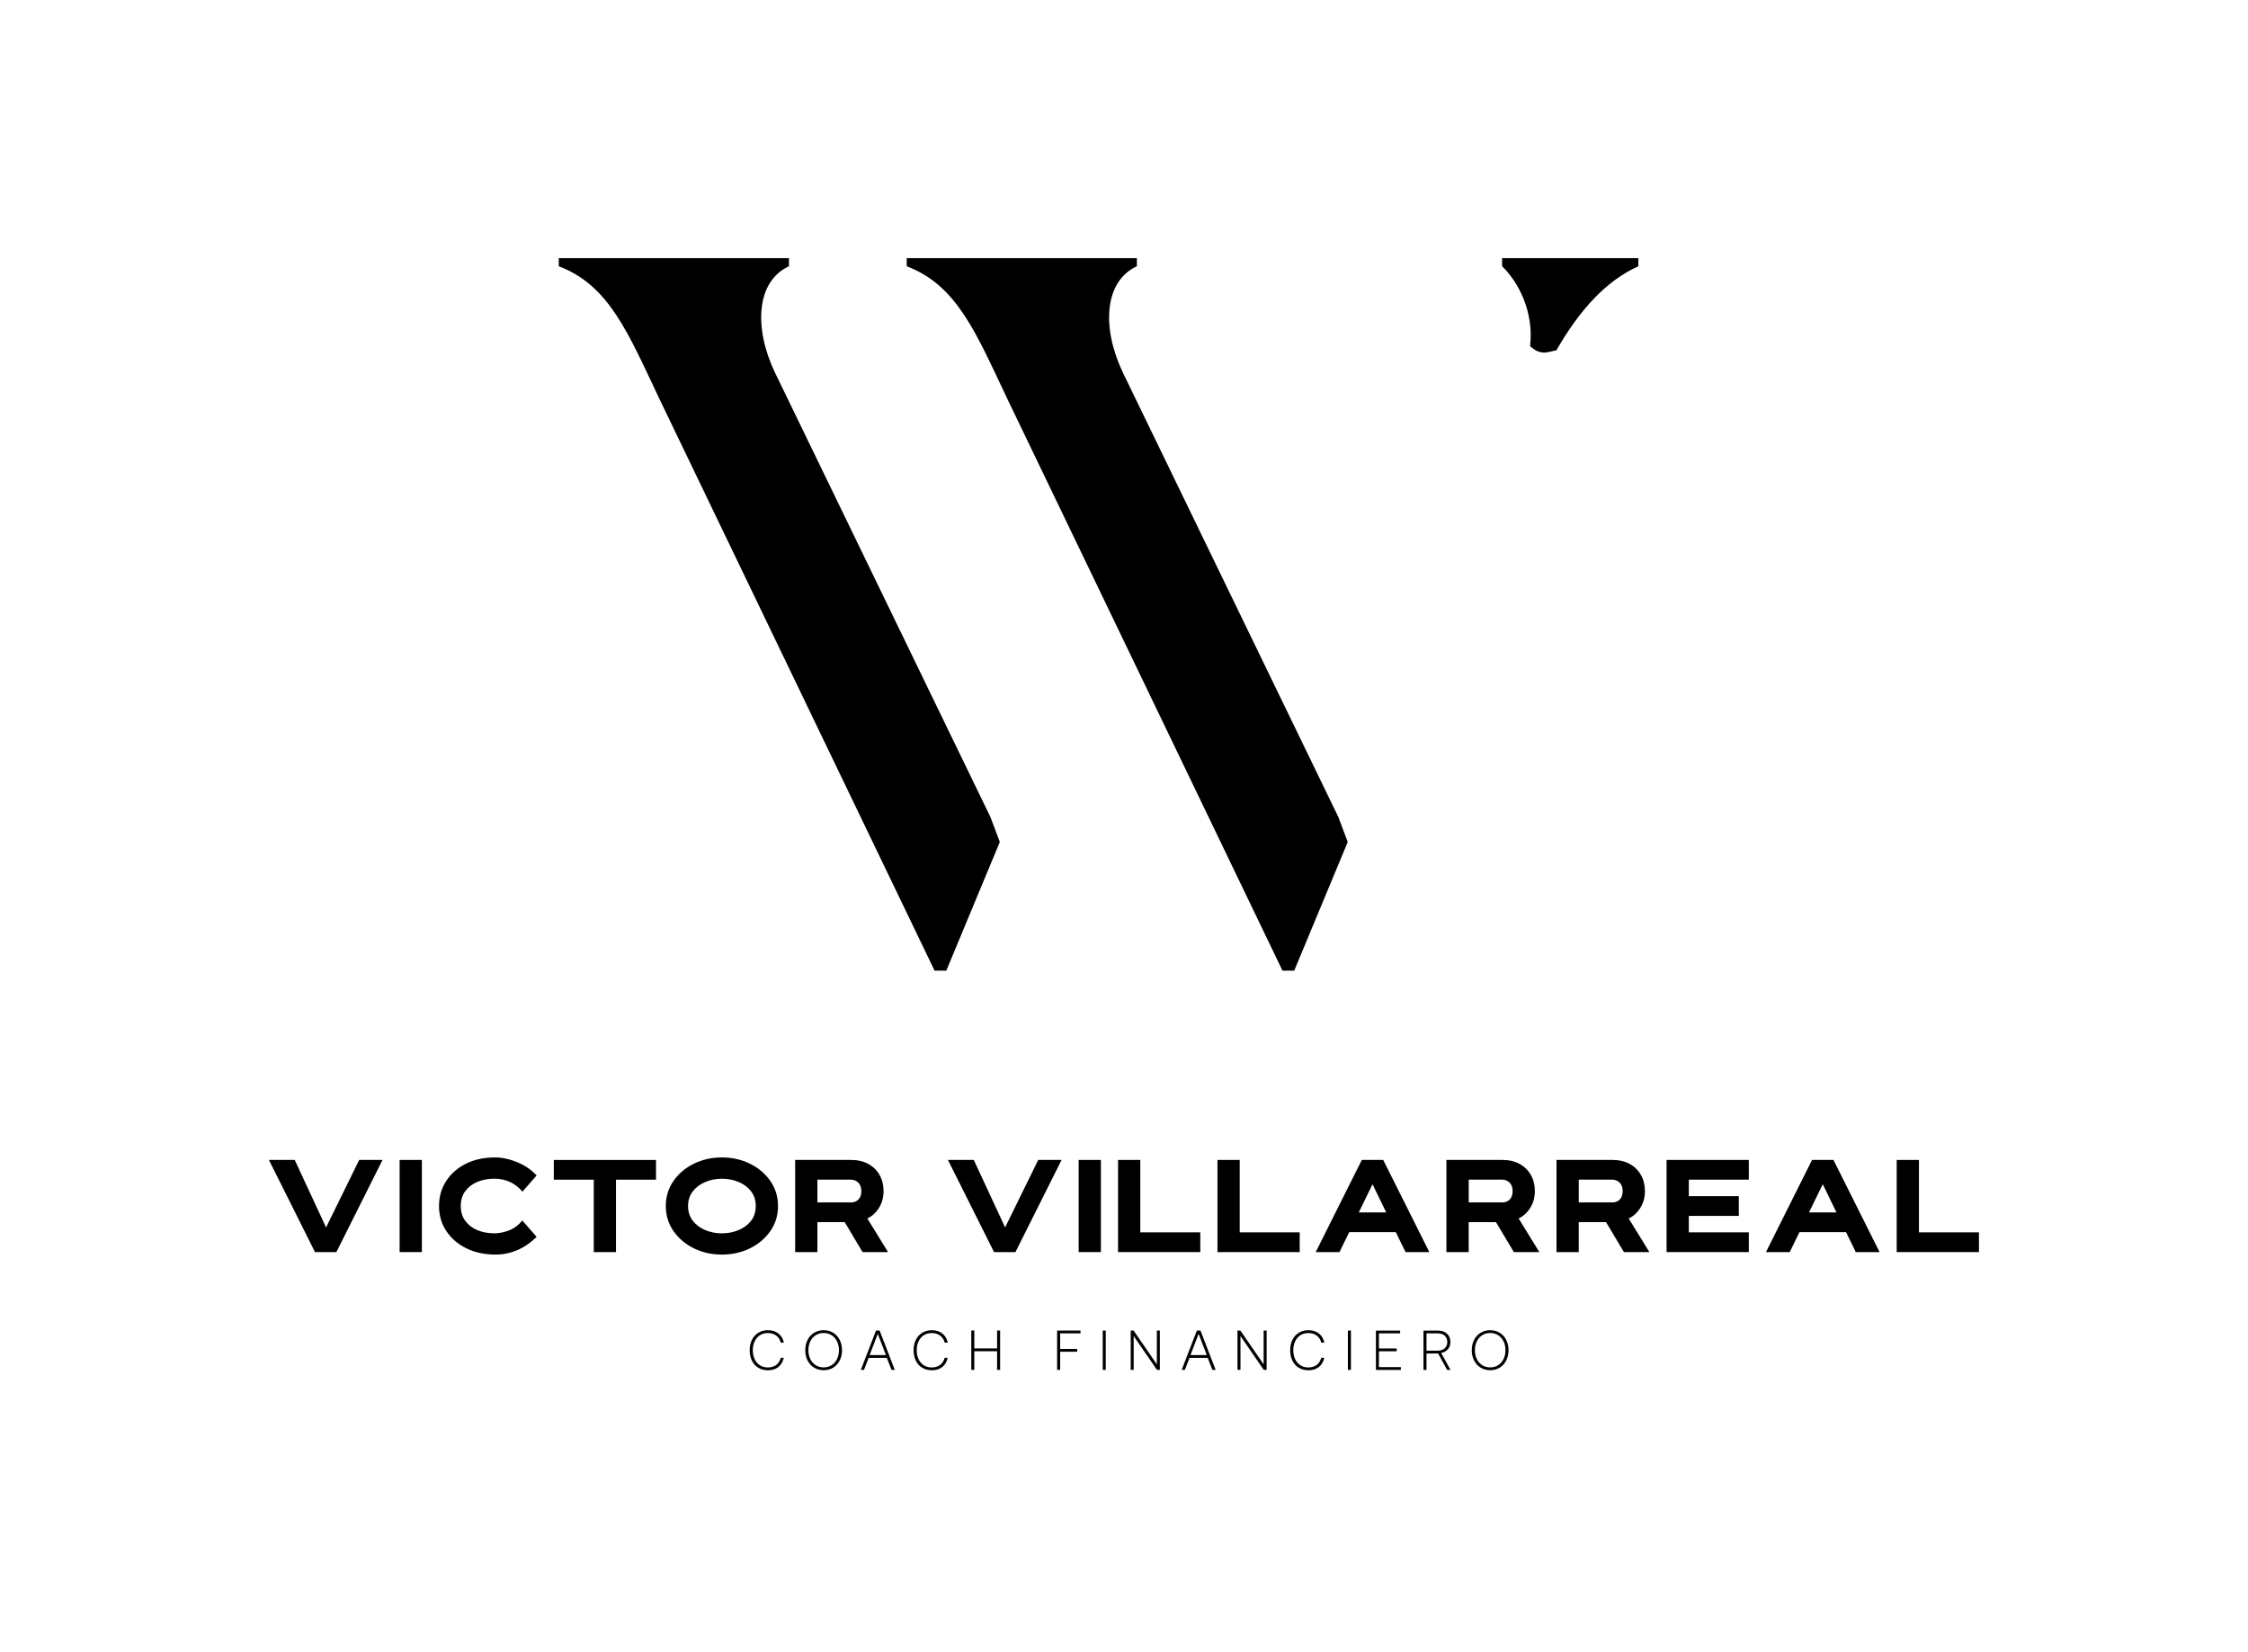
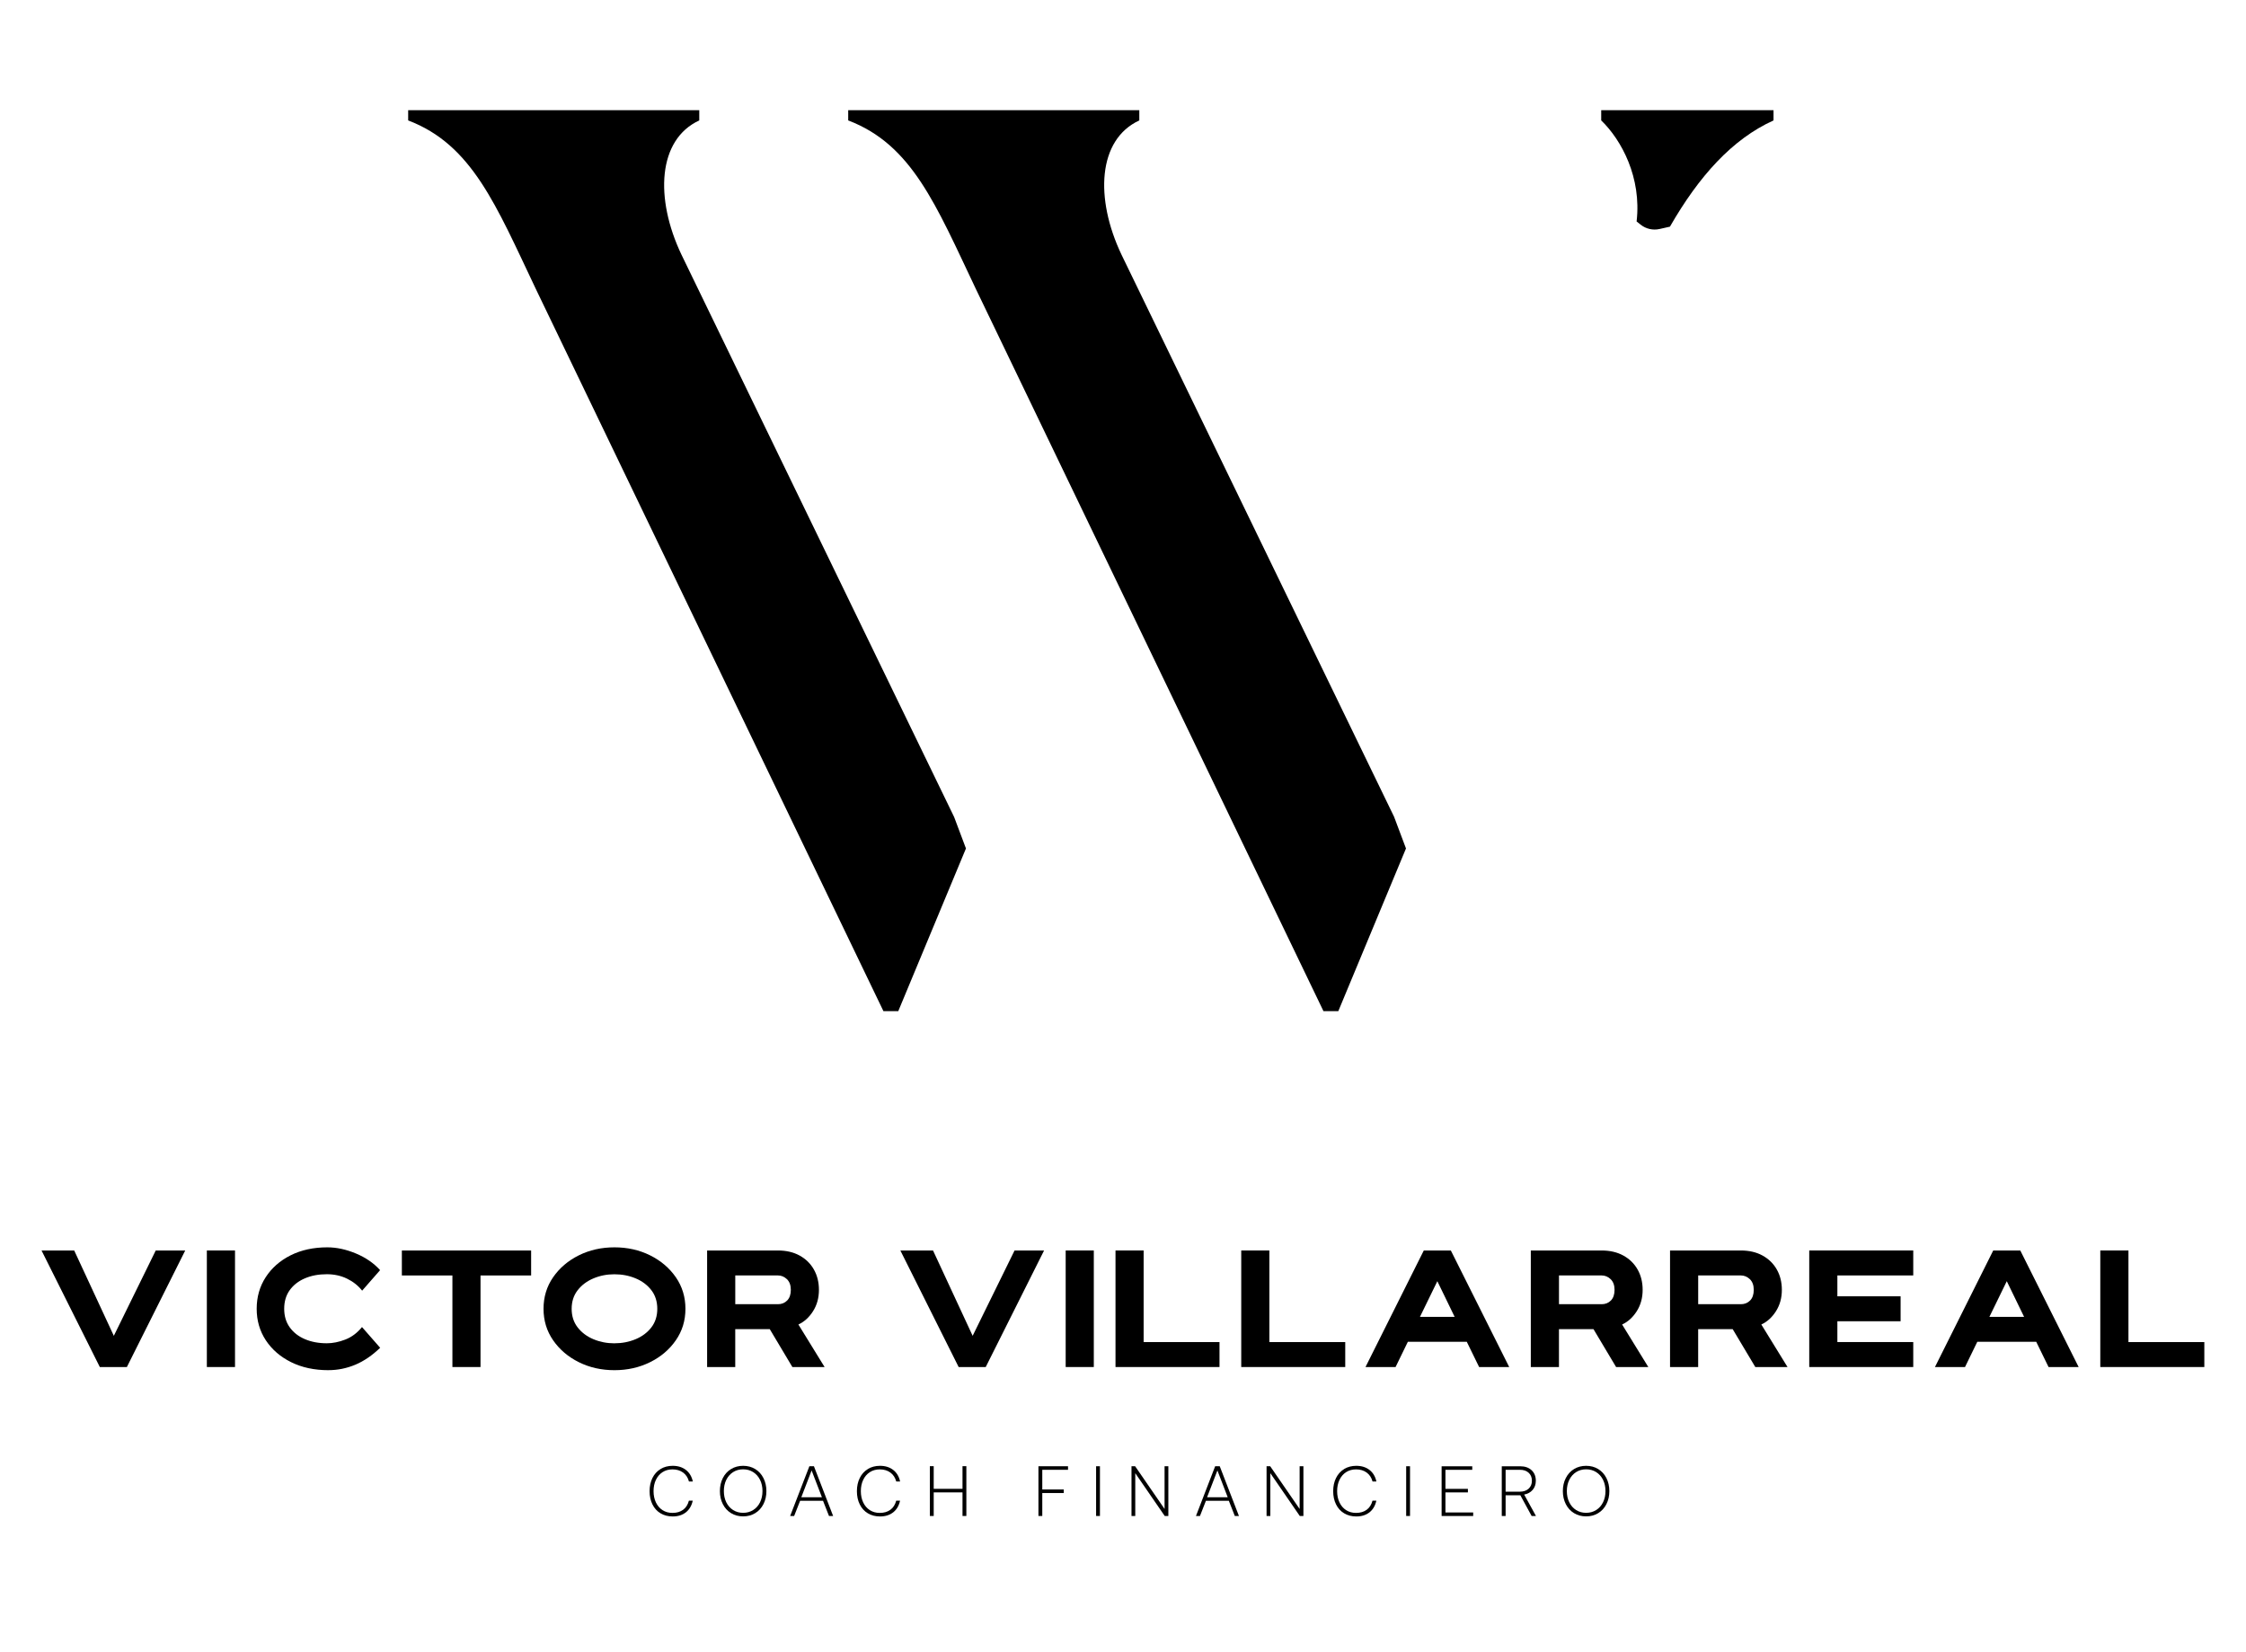
- <svg xmlns="http://www.w3.org/2000/svg" width="0.836em" height="0.614em" viewBox="0 0 836 614" fill="none">
-   <path d="M497.732 303.836L417.547 138.466C409.684 121.93 410.563 104.643 422.79 99.005V96H337.194V99.005C355.97 106.146 362.962 123.805 374.753 148.612L476.939 360.934H481.303L501.203 313.097L497.725 303.836H497.732Z" fill="currentColor" />
-   <path d="M558.607 96V99.005C564.573 104.742 570.518 115.815 569.014 128.713L570.188 129.647C571.755 130.904 573.814 131.374 575.774 130.932L578.817 130.244C587.334 115.407 597.143 104.489 609.272 99.005V96H558.614H558.607Z" fill="currentColor" />
-   <path d="M368.337 303.836L288.16 138.466C280.297 121.93 281.175 104.643 293.402 99.005V96H207.807V99.005C226.583 106.146 233.574 123.805 245.366 148.612L347.552 360.934H351.915L371.816 313.097L368.337 303.836Z" fill="currentColor" />
-   <path d="M125.093 465.589H117.139L100 431.317H109.606L121.257 456.412L133.582 431.317H142.253L125.093 465.589Z" fill="currentColor" />
-   <path d="M156.89 465.589H148.612V431.317H156.89V465.589Z" fill="currentColor" />
-   <path d="M184.373 466.516C180.22 466.516 176.566 465.73 173.397 464.164C170.234 462.598 167.754 460.45 165.955 457.732C164.163 455.015 163.264 451.926 163.264 448.464C163.264 445.002 164.142 441.913 165.906 439.189C167.663 436.464 170.108 434.316 173.228 432.743C176.355 431.177 179.953 430.391 184.035 430.391C186.755 430.391 189.559 430.994 192.447 432.202C195.342 433.41 197.703 435.046 199.551 437.096L194.274 443.128C193.093 441.639 191.603 440.459 189.819 439.596C188.034 438.732 186.052 438.297 183.888 438.297C181.463 438.297 179.313 438.704 177.43 439.512C175.547 440.319 174.064 441.478 172.975 442.987C171.893 444.497 171.352 446.322 171.352 448.457C171.352 450.591 171.893 452.396 172.975 453.906C174.057 455.415 175.54 456.581 177.43 457.388C179.313 458.196 181.47 458.603 183.888 458.603C185.63 458.603 187.436 458.238 189.313 457.515C191.182 456.791 192.826 455.563 194.231 453.835L199.572 459.93C197.225 462.191 194.78 463.855 192.25 464.915C189.713 465.975 187.092 466.509 184.38 466.509L184.373 466.516Z" fill="currentColor" />
-   <path d="M229.085 465.59H220.814V438.662H205.952V431.325H243.961V438.662H229.078V465.59H229.085Z" fill="currentColor" />
-   <path d="M268.457 466.516C264.628 466.516 261.142 465.73 257.987 464.164C254.839 462.598 252.316 460.45 250.433 457.732C248.55 455.015 247.608 451.926 247.608 448.464C247.608 445.002 248.55 441.892 250.433 439.175C252.316 436.457 254.839 434.309 257.987 432.743C261.142 431.177 264.628 430.391 268.457 430.391C272.287 430.391 275.779 431.177 278.935 432.743C282.09 434.309 284.612 436.457 286.503 439.175C288.386 441.899 289.334 444.995 289.334 448.464C289.334 451.933 288.393 455.015 286.503 457.732C284.619 460.457 282.097 462.598 278.935 464.164C275.772 465.73 272.28 466.516 268.457 466.516ZM268.457 458.61C270.678 458.61 272.751 458.21 274.676 457.409C276.595 456.609 278.14 455.45 279.307 453.941C280.473 452.431 281.057 450.605 281.057 448.471C281.057 446.336 280.473 444.49 279.307 442.98C278.14 441.471 276.595 440.312 274.676 439.512C272.758 438.711 270.685 438.311 268.457 438.311C266.23 438.311 264.185 438.718 262.26 439.533C260.334 440.347 258.795 441.513 257.629 443.022C256.462 444.532 255.879 446.35 255.879 448.471C255.879 450.591 256.462 452.41 257.629 453.92C258.795 455.429 260.341 456.595 262.26 457.402C264.178 458.21 266.244 458.617 268.457 458.617V458.61Z" fill="currentColor" />
-   <path d="M330.259 465.589H320.779L314.132 454.453H303.978V465.589H295.707V431.317H316.521C318.98 431.317 321.116 431.816 322.922 432.813C324.728 433.81 326.127 435.179 327.11 436.928C328.094 438.669 328.586 440.663 328.586 442.896C328.586 445.255 328.01 447.347 326.865 449.159C325.719 450.971 324.279 452.284 322.55 453.084L330.252 465.589H330.259ZM316.521 447.116C317.631 447.116 318.545 446.751 319.254 446.02C319.964 445.29 320.322 444.251 320.322 442.896C320.322 441.541 319.936 440.487 319.17 439.75C318.404 439.02 317.519 438.655 316.521 438.655H303.985V447.109H316.521V447.116Z" fill="currentColor" />
-   <path d="M377.622 465.589H369.667L352.528 431.317H362.134L373.785 456.412L386.11 431.317H394.788L377.629 465.589H377.622Z" fill="currentColor" />
-   <path d="M409.41 465.589H401.14V431.317H409.41V465.589Z" fill="currentColor" />
-   <path d="M446.371 465.589H415.79V431.317H424.061V458.252H446.371V465.589Z" fill="currentColor" />
-   <path d="M483.341 465.589H452.76V431.317H461.03V458.252H483.341V465.589Z" fill="currentColor" />
-   <path d="M531.553 465.589H522.706L519.08 458.168H501.752L498.14 465.589H489.3L506.439 431.317H514.393L531.553 465.589ZM515.51 450.83L510.423 440.347L505.314 450.83H515.51Z" fill="currentColor" />
-   <path d="M572.464 465.589H562.984L556.337 454.453H546.183V465.589H537.905V431.317H558.719C561.179 431.317 563.315 431.816 565.128 432.813C566.934 433.81 568.332 435.179 569.316 436.928C570.3 438.669 570.791 440.663 570.791 442.896C570.791 445.255 570.215 447.347 569.07 449.159C567.924 450.971 566.484 452.284 564.755 453.084L572.457 465.589H572.464ZM558.726 447.116C559.836 447.116 560.75 446.751 561.46 446.02C562.169 445.29 562.528 444.251 562.528 442.896C562.528 441.541 562.141 440.487 561.375 439.75C560.609 439.02 559.724 438.655 558.726 438.655H546.19V447.109H558.726V447.116Z" fill="currentColor" />
-   <path d="M613.396 465.589H603.917L597.269 454.453H587.115V465.589H578.845V431.317H599.659C602.118 431.317 604.254 431.816 606.06 432.813C607.866 433.81 609.264 435.179 610.248 436.928C611.232 438.669 611.724 440.663 611.724 442.896C611.724 445.255 611.148 447.347 610.002 449.159C608.857 450.971 607.416 452.284 605.688 453.084L613.389 465.589H613.396ZM599.659 447.116C600.769 447.116 601.682 446.751 602.392 446.02C603.102 445.29 603.46 444.251 603.46 442.896C603.46 441.541 603.081 440.487 602.308 439.75C601.542 439.02 600.656 438.655 599.659 438.655H587.122V447.109H599.659V447.116Z" fill="currentColor" />
-   <path d="M650.358 465.589H619.776V431.317H650.358V438.655H628.047V444.792H646.64V452.129H628.047V458.245H650.358V465.582V465.589Z" fill="currentColor" />
-   <path d="M698.991 465.589H690.144L686.518 458.168H669.19L665.578 465.589H656.738L673.877 431.317H681.832L698.991 465.589ZM682.949 450.83L677.861 440.347L672.753 450.83H682.949Z" fill="currentColor" />
-   <path d="M735.939 465.589H705.357V431.317H713.635V458.252H735.946V465.589H735.939Z" fill="currentColor" />
-   <path d="M282.011 495.578C283.044 494.953 284.232 494.637 285.588 494.637C287.134 494.637 288.434 495.044 289.474 495.852C290.514 496.659 291.196 497.797 291.505 499.257H290.373C290.064 498.113 289.488 497.235 288.638 496.617C287.787 495.999 286.747 495.69 285.525 495.69C284.407 495.69 283.431 495.964 282.595 496.505C281.758 497.046 281.112 497.804 280.648 498.773C280.184 499.742 279.959 500.844 279.959 502.087C279.959 503.33 280.191 504.432 280.648 505.401C281.112 506.37 281.758 507.128 282.595 507.669C283.431 508.21 284.407 508.484 285.525 508.484C286.776 508.484 287.823 508.175 288.652 507.564C289.481 506.953 290.05 506.061 290.352 504.889H291.484C291.16 506.363 290.486 507.508 289.467 508.315C288.441 509.123 287.148 509.53 285.588 509.53C284.239 509.53 283.044 509.221 282.011 508.603C280.978 507.985 280.184 507.107 279.629 505.977C279.074 504.846 278.793 503.554 278.793 502.094C278.793 500.634 279.074 499.356 279.629 498.225C280.184 497.095 280.978 496.217 282.011 495.592V495.578Z" fill="currentColor" />
-   <path d="M309.845 508.561C308.805 509.193 307.624 509.509 306.296 509.509C304.968 509.509 303.787 509.193 302.754 508.561C301.721 507.929 300.906 507.044 300.33 505.907C299.754 504.769 299.466 503.491 299.466 502.073C299.466 500.655 299.754 499.37 300.33 498.239C300.906 497.102 301.714 496.217 302.754 495.585C303.794 494.953 304.975 494.637 306.296 494.637C307.617 494.637 308.805 494.953 309.845 495.585C310.885 496.217 311.693 497.102 312.269 498.239C312.845 499.377 313.14 500.655 313.14 502.073C313.14 503.491 312.852 504.769 312.269 505.907C311.693 507.044 310.885 507.929 309.845 508.561ZM303.359 507.648C304.216 508.189 305.193 508.463 306.296 508.463C307.399 508.463 308.383 508.189 309.247 507.648C310.112 507.107 310.786 506.349 311.264 505.38C311.742 504.411 311.988 503.309 311.988 502.066C311.988 500.823 311.749 499.721 311.264 498.752C310.786 497.783 310.112 497.032 309.247 496.484C308.383 495.943 307.399 495.669 306.296 495.669C305.193 495.669 304.216 495.943 303.359 496.484C302.501 497.025 301.834 497.783 301.349 498.752C300.871 499.721 300.632 500.823 300.632 502.066C300.632 503.309 300.871 504.411 301.349 505.38C301.827 506.349 302.501 507.107 303.359 507.648Z" fill="currentColor" />
-   <path d="M325.783 494.764H327.118L332.76 509.389H331.545L329.788 504.917H323.056L321.299 509.389H320.126L325.776 494.764H325.783ZM329.465 503.878L326.436 495.999L323.408 503.878H329.472H329.465Z" fill="currentColor" />
-   <path d="M342.963 495.578C343.996 494.953 345.184 494.637 346.54 494.637C348.086 494.637 349.386 495.044 350.426 495.852C351.473 496.659 352.147 497.797 352.457 499.257H351.325C351.016 498.113 350.44 497.235 349.59 496.617C348.739 495.999 347.699 495.69 346.477 495.69C345.359 495.69 344.383 495.964 343.547 496.505C342.71 497.046 342.064 497.804 341.6 498.773C341.136 499.742 340.911 500.844 340.911 502.087C340.911 503.33 341.143 504.432 341.6 505.401C342.057 506.37 342.71 507.128 343.547 507.669C344.383 508.21 345.359 508.484 346.477 508.484C347.728 508.484 348.775 508.175 349.604 507.564C350.433 506.953 351.002 506.061 351.311 504.889H352.443C352.119 506.363 351.452 507.508 350.426 508.315C349.4 509.123 348.107 509.53 346.547 509.53C345.198 509.53 344.003 509.221 342.97 508.603C341.937 507.985 341.143 507.107 340.588 505.977C340.026 504.846 339.752 503.554 339.752 502.094C339.752 500.634 340.033 499.356 340.588 498.225C341.143 497.095 341.937 496.217 342.97 495.592L342.963 495.578Z" fill="currentColor" />
-   <path d="M362.336 494.743V501.406H370.804V494.743H371.935V509.389H370.804V502.452H362.336V509.389H361.205V494.743H362.336Z" fill="currentColor" />
-   <path d="M401.828 494.764V495.81H394.26V501.596H400.577V502.642H394.26V509.389H393.129V494.764H401.828Z" fill="currentColor" />
-   <path d="M411.215 494.764V509.389H410.084V494.764H411.215Z" fill="currentColor" />
-   <path d="M420.492 494.764H421.56L430.217 507.325V494.764H431.328V509.389H430.26L421.602 496.807V509.389H420.492V494.764Z" fill="currentColor" />
-   <path d="M445.1 494.764H446.442L452.085 509.389H450.869L449.112 504.917H442.38L440.624 509.389H439.45L445.093 494.764H445.1ZM448.782 503.878L445.753 495.999L442.718 503.878H448.782Z" fill="currentColor" />
-   <path d="M460.207 494.764H461.275L469.932 507.325V494.764H471.043V509.389H469.975L461.317 496.807V509.389H460.207V494.764Z" fill="currentColor" />
-   <path d="M483.01 495.578C484.043 494.953 485.238 494.637 486.587 494.637C488.133 494.637 489.433 495.044 490.473 495.852C491.52 496.659 492.194 497.797 492.504 499.257H491.372C491.07 498.113 490.487 497.235 489.637 496.617C488.786 495.999 487.746 495.69 486.524 495.69C485.406 495.69 484.43 495.964 483.593 496.505C482.757 497.046 482.111 497.804 481.647 498.773C481.183 499.742 480.958 500.844 480.958 502.087C480.958 503.33 481.19 504.432 481.647 505.401C482.104 506.37 482.757 507.128 483.593 507.669C484.43 508.21 485.406 508.484 486.524 508.484C487.774 508.484 488.821 508.175 489.651 507.564C490.48 506.953 491.049 506.061 491.358 504.889H492.489C492.166 506.363 491.492 507.508 490.473 508.315C489.447 509.123 488.154 509.53 486.594 509.53C485.245 509.53 484.05 509.221 483.017 508.603C481.984 507.985 481.19 507.107 480.635 505.977C480.073 504.846 479.799 503.554 479.799 502.094C479.799 500.634 480.073 499.356 480.635 498.225C481.19 497.095 481.984 496.217 483.017 495.592L483.01 495.578Z" fill="currentColor" />
-   <path d="M502.39 494.764V509.389H501.259V494.764H502.39Z" fill="currentColor" />
-   <path d="M520.689 494.764V495.81H512.805V501.413H519.41V502.459H512.805V508.35H520.963V509.396H511.681V494.771H520.696L520.689 494.764Z" fill="currentColor" />
-   <path d="M538.123 495.922C538.959 496.694 539.381 497.727 539.381 499.026C539.381 500.1 539.071 500.999 538.446 501.722C537.828 502.445 536.991 502.901 535.951 503.084L539.423 509.396H538.151L534.827 503.295H530.499V509.396H529.367V494.771H534.785C536.176 494.771 537.294 495.157 538.13 495.929L538.123 495.922ZM534.694 502.241C535.769 502.241 536.626 501.946 537.265 501.364C537.905 500.781 538.228 500.002 538.228 499.026C538.228 498.05 537.912 497.27 537.279 496.687C536.647 496.105 535.79 495.81 534.722 495.81H530.499V502.248H534.701L534.694 502.241Z" fill="currentColor" />
-   <path d="M557.713 508.561C556.673 509.193 555.492 509.509 554.171 509.509C552.85 509.509 551.663 509.193 550.623 508.561C549.583 507.929 548.775 507.044 548.198 505.907C547.622 504.769 547.327 503.491 547.327 502.073C547.327 500.655 547.615 499.37 548.198 498.239C548.775 497.102 549.583 496.217 550.623 495.585C551.663 494.953 552.843 494.637 554.171 494.637C555.499 494.637 556.68 494.953 557.713 495.585C558.753 496.217 559.561 497.102 560.137 498.239C560.713 499.377 561.002 500.655 561.002 502.073C561.002 503.491 560.713 504.769 560.137 505.907C559.561 507.044 558.753 507.929 557.713 508.561ZM551.234 507.648C552.091 508.189 553.068 508.463 554.171 508.463C555.275 508.463 556.251 508.189 557.123 507.648C557.987 507.107 558.662 506.349 559.139 505.38C559.617 504.411 559.863 503.309 559.863 502.066C559.863 500.823 559.624 499.721 559.139 498.752C558.662 497.783 557.987 497.032 557.123 496.484C556.258 495.943 555.275 495.669 554.171 495.669C553.068 495.669 552.091 495.943 551.234 496.484C550.377 497.025 549.709 497.783 549.224 498.752C548.747 499.721 548.501 500.823 548.501 502.066C548.501 503.309 548.74 504.411 549.224 505.38C549.702 506.349 550.37 507.107 551.234 507.648Z" fill="currentColor" />
+ <svg xmlns="http://www.w3.org/2000/svg" width="1.024em" height="0.753em" viewBox="0 0 1024 753" fill="none">
+   <path d="M635.637 372.512L511.306 116.097C499.114 90.457 500.477 63.653 519.436 54.911V50.251H386.715V54.911C415.828 65.983 426.67 93.364 444.952 131.829L603.397 461.045H610.163L641.019 386.871L635.626 372.512H635.637Z" fill="currentColor" />
+   <path d="M730.027 50.251V54.911C739.278 63.806 748.496 80.975 746.164 100.975L747.984 102.423C750.414 104.372 753.606 105.101 756.645 104.415L761.364 103.348C774.57 80.343 789.779 63.414 808.586 54.911V50.251H730.038H730.027Z" fill="currentColor" />
+   <path d="M435.004 372.512L310.685 116.097C298.493 90.457 299.855 63.653 318.813 54.911V50.251H186.094V54.911C215.207 65.983 226.047 93.364 244.331 131.829L402.776 461.045H409.541L440.398 386.871L435.004 372.512Z" fill="currentColor" />
+   <path d="M57.842 623.318H45.509L18.934 570.177H33.828L51.894 609.088L71.004 570.177H84.449L57.842 623.318Z" fill="currentColor" />
+   <path d="M107.145 623.318H94.309V570.177H107.145V623.318Z" fill="currentColor" />
+   <path d="M149.758 624.755C143.319 624.755 137.653 623.536 132.74 621.108C127.835 618.68 123.99 615.349 121.2 611.135C118.422 606.922 117.028 602.132 117.028 596.764C117.028 591.396 118.389 586.607 121.124 582.383C123.849 578.158 127.64 574.827 132.478 572.388C137.326 569.96 142.905 568.741 149.234 568.741C153.452 568.741 157.8 569.676 162.278 571.549C166.766 573.423 170.427 575.959 173.293 579.138L165.11 588.491C163.279 586.182 160.969 584.352 158.203 583.014C155.435 581.675 152.362 581 149.006 581C145.246 581 141.913 581.631 138.993 582.884C136.073 584.135 133.774 585.932 132.085 588.272C130.408 590.613 129.569 593.443 129.569 596.754C129.569 600.063 130.408 602.861 132.085 605.203C133.763 607.542 136.062 609.35 138.993 610.602C141.913 611.854 145.257 612.486 149.006 612.486C151.707 612.486 154.508 611.92 157.418 610.799C160.316 609.676 162.865 607.772 165.044 605.092L173.325 614.543C169.686 618.049 165.895 620.629 161.972 622.273C158.038 623.916 153.974 624.744 149.769 624.744L149.758 624.755Z" fill="currentColor" />
+   <path d="M219.087 623.319H206.262V581.566H183.218V570.19H242.153V581.566H219.076V623.319H219.087Z" fill="currentColor" />
+   <path d="M280.135 624.755C274.198 624.755 268.793 623.536 263.901 621.108C259.019 618.68 255.107 615.349 252.188 611.135C249.268 606.922 247.807 602.132 247.807 596.764C247.807 591.396 249.268 586.574 252.188 582.361C255.107 578.147 259.019 574.816 263.901 572.388C268.793 569.96 274.198 568.741 280.135 568.741C286.073 568.741 291.488 569.96 296.382 572.388C301.274 574.816 305.184 578.147 308.116 582.361C311.036 586.585 312.506 591.386 312.506 596.764C312.506 602.143 311.047 606.922 308.116 611.135C305.195 615.36 301.284 618.68 296.382 621.108C291.477 623.536 286.063 624.755 280.135 624.755ZM280.135 612.496C283.579 612.496 286.793 611.876 289.778 610.634C292.753 609.394 295.149 607.597 296.958 605.257C298.766 602.916 299.672 600.084 299.672 596.775C299.672 593.465 298.766 590.603 296.958 588.261C295.149 585.922 292.753 584.124 289.778 582.884C286.804 581.642 283.59 581.022 280.135 581.022C276.682 581.022 273.511 581.653 270.526 582.917C267.54 584.179 265.153 585.987 263.346 588.326C261.536 590.668 260.632 593.487 260.632 596.775C260.632 600.063 261.536 602.883 263.346 605.224C265.153 607.564 267.551 609.372 270.526 610.623C273.5 611.876 276.704 612.507 280.135 612.507V612.496Z" fill="currentColor" />
+   <path d="M375.962 623.318H361.263L350.956 606.051H335.212V623.318H322.387V570.177H354.661C358.473 570.177 361.785 570.951 364.586 572.497C367.386 574.043 369.555 576.165 371.079 578.877C372.605 581.577 373.368 584.669 373.368 588.131C373.368 591.789 372.475 595.033 370.699 597.842C368.922 600.652 366.69 602.688 364.009 603.928L375.951 623.318H375.962ZM354.661 594.674C356.382 594.674 357.799 594.108 358.898 592.975C359.999 591.843 360.554 590.232 360.554 588.131C360.554 586.03 359.956 584.396 358.768 583.253C357.58 582.121 356.208 581.555 354.661 581.555H335.223V594.664H354.661V594.674Z" fill="currentColor" />
+   <path d="M449.401 623.318H437.066L410.491 570.177H425.386L443.451 609.088L462.562 570.177H476.017L449.412 623.318H449.401Z" fill="currentColor" />
+   <path d="M498.69 623.318H485.867V570.177H498.69V623.318Z" fill="currentColor" />
+   <path d="M555.999 623.318H508.582V570.177H521.407V611.941H555.999V623.318Z" fill="currentColor" />
+   <path d="M613.323 623.318H565.906V570.177H578.729V611.941H613.323V623.318Z" fill="currentColor" />
+   <path d="M688.078 623.318H674.361L668.738 611.811H641.871L636.27 623.318H622.563L649.138 570.177H661.471L688.078 623.318ZM663.203 600.433L655.315 584.179L647.394 600.433H663.203Z" fill="currentColor" />
+   <path d="M751.513 623.318H736.814L726.507 606.051H710.763V623.318H697.928V570.177H730.201C734.015 570.177 737.327 570.951 740.138 572.497C742.938 574.043 745.106 576.165 746.632 578.877C748.158 581.577 748.919 584.669 748.919 588.131C748.919 591.789 748.026 595.033 746.25 597.842C744.473 600.652 742.241 602.688 739.56 603.928L751.502 623.318H751.513ZM730.212 594.674C731.933 594.674 733.35 594.108 734.451 592.975C735.55 591.843 736.107 590.232 736.107 588.131C736.107 586.03 735.507 584.396 734.319 583.253C733.131 582.121 731.759 581.555 730.212 581.555H710.774V594.664H730.212V594.674Z" fill="currentColor" />
+   <path d="M814.98 623.318H800.282L789.974 606.051H774.23V623.318H761.407V570.177H793.68C797.493 570.177 800.805 570.951 803.605 572.497C806.406 574.043 808.573 576.165 810.099 578.877C811.625 581.577 812.388 584.669 812.388 588.131C812.388 591.789 811.495 595.033 809.718 597.842C807.942 600.652 805.708 602.688 803.028 603.928L814.969 623.318H814.98ZM793.68 594.674C795.401 594.674 796.817 594.108 797.918 592.975C799.019 591.843 799.574 590.232 799.574 588.131C799.574 586.03 798.986 584.396 797.788 583.253C796.6 582.121 795.226 581.555 793.68 581.555H774.241V594.664H793.68V594.674Z" fill="currentColor" />
+   <path d="M872.292 623.318H824.873V570.177H872.292V581.555H837.697V591.071H866.527V602.447H837.697V611.93H872.292V623.307V623.318Z" fill="currentColor" />
+   <path d="M947.699 623.318H933.982L928.359 611.811H901.492L895.891 623.318H882.184L908.759 570.177H921.094L947.699 623.318ZM922.825 600.433L914.936 584.179L907.016 600.433H922.825Z" fill="currentColor" />
+   <path d="M1004.99 623.318H957.57V570.177H970.406V611.941H1005V623.318H1004.99Z" fill="currentColor" />
+   <path d="M301.151 669.817C302.753 668.848 304.595 668.358 306.697 668.358C309.095 668.358 311.11 668.989 312.723 670.242C314.335 671.493 315.393 673.258 315.872 675.522H314.117C313.638 673.748 312.745 672.387 311.427 671.428C310.107 670.47 308.494 669.991 306.6 669.991C304.866 669.991 303.353 670.416 302.057 671.255C300.759 672.093 299.757 673.269 299.038 674.771C298.318 676.274 297.969 677.982 297.969 679.91C297.969 681.837 298.329 683.546 299.038 685.048C299.757 686.551 300.759 687.726 302.057 688.565C303.353 689.404 304.866 689.829 306.6 689.829C308.539 689.829 310.163 689.35 311.448 688.402C312.734 687.455 313.616 686.072 314.084 684.254H315.839C315.337 686.54 314.292 688.315 312.712 689.567C311.121 690.819 309.116 691.451 306.697 691.451C304.606 691.451 302.753 690.971 301.151 690.013C299.549 689.055 298.318 687.694 297.458 685.941C296.597 684.188 296.161 682.184 296.161 679.921C296.161 677.657 296.597 675.675 297.458 673.922C298.318 672.169 299.549 670.808 301.151 669.839V669.817Z" fill="currentColor" />
+   <path d="M344.309 689.948C342.696 690.928 340.865 691.418 338.806 691.418C336.747 691.418 334.916 690.928 333.314 689.948C331.712 688.968 330.449 687.596 329.556 685.833C328.662 684.068 328.216 682.087 328.216 679.888C328.216 677.689 328.662 675.697 329.556 673.943C330.449 672.18 331.702 670.808 333.314 669.828C334.927 668.848 336.758 668.358 338.806 668.358C340.854 668.358 342.696 668.848 344.309 669.828C345.922 670.808 347.174 672.18 348.068 673.943C348.961 675.708 349.418 677.689 349.418 679.888C349.418 682.087 348.972 684.068 348.068 685.833C347.174 687.596 345.922 688.968 344.309 689.948ZM334.252 688.532C335.581 689.371 337.096 689.796 338.806 689.796C340.516 689.796 342.042 689.371 343.382 688.532C344.723 687.694 345.768 686.518 346.509 685.016C347.25 683.513 347.632 681.805 347.632 679.877C347.632 677.95 347.261 676.241 346.509 674.739C345.768 673.236 344.723 672.072 343.382 671.222C342.042 670.383 340.516 669.958 338.806 669.958C337.096 669.958 335.581 670.383 334.252 671.222C332.922 672.061 331.888 673.236 331.136 674.739C330.394 676.241 330.024 677.95 330.024 679.877C330.024 681.805 330.394 683.513 331.136 685.016C331.877 686.518 332.922 687.694 334.252 688.532Z" fill="currentColor" />
+   <path d="M369.022 668.555H371.092L379.84 691.232H377.956L375.232 684.298H364.793L362.069 691.232H360.25L369.011 668.555H369.022ZM374.731 682.687L370.034 670.47L365.339 682.687H374.742H374.731Z" fill="currentColor" />
+   <path d="M395.66 669.817C397.262 668.848 399.104 668.358 401.206 668.358C403.604 668.358 405.619 668.989 407.232 670.242C408.855 671.493 409.9 673.258 410.381 675.522H408.626C408.147 673.748 407.254 672.387 405.936 671.428C404.616 670.47 403.004 669.991 401.109 669.991C399.375 669.991 397.862 670.416 396.566 671.255C395.268 672.093 394.266 673.269 393.547 674.771C392.827 676.274 392.478 677.982 392.478 679.91C392.478 681.837 392.838 683.546 393.547 685.048C394.255 686.551 395.268 687.726 396.566 688.565C397.862 689.404 399.375 689.829 401.109 689.829C403.049 689.829 404.672 689.35 405.957 688.402C407.243 687.455 408.125 686.072 408.604 684.254H410.359C409.857 686.54 408.823 688.315 407.232 689.567C405.641 690.819 403.636 691.451 401.217 691.451C399.126 691.451 397.273 690.971 395.671 690.013C394.069 689.055 392.838 687.694 391.978 685.941C391.106 684.188 390.681 682.184 390.681 679.921C390.681 677.657 391.117 675.675 391.978 673.922C392.838 672.169 394.069 670.808 395.671 669.839L395.66 669.817Z" fill="currentColor" />
+   <path d="M425.699 668.522V678.854H438.829V668.522H440.583V691.232H438.829V680.476H425.699V691.232H423.945V668.522H425.699Z" fill="currentColor" />
+   <path d="M486.933 668.555V670.177H475.199V679.148H484.994V680.77H475.199V691.232H473.445V668.555H486.933Z" fill="currentColor" />
+   <path d="M501.488 668.555V691.232H499.735V668.555H501.488Z" fill="currentColor" />
+   <path d="M515.873 668.555H517.529L530.952 688.031V668.555H532.675V691.232H531.019L517.594 671.723V691.232H515.873V668.555Z" fill="currentColor" />
+   <path d="M554.029 668.555H556.11L564.859 691.232H562.974L560.25 684.298H549.811L547.089 691.232H545.268L554.018 668.555H554.029ZM559.738 682.687L555.041 670.47L550.335 682.687H559.738Z" fill="currentColor" />
+   <path d="M577.453 668.555H579.109L592.532 688.031V668.555H594.255V691.232H592.599L579.174 671.723V691.232H577.453V668.555Z" fill="currentColor" />
+   <path d="M612.81 669.817C614.412 668.848 616.265 668.358 618.356 668.358C620.754 668.358 622.769 668.989 624.382 670.242C626.005 671.493 627.05 673.258 627.531 675.522H625.776C625.308 673.748 624.404 672.387 623.086 671.428C621.766 670.47 620.153 669.991 618.259 669.991C616.525 669.991 615.012 670.416 613.714 671.255C612.418 672.093 611.416 673.269 610.697 674.771C609.977 676.274 609.628 677.982 609.628 679.91C609.628 681.837 609.988 683.546 610.697 685.048C611.405 686.551 612.418 687.726 613.714 688.565C615.012 689.404 616.525 689.829 618.259 689.829C620.197 689.829 621.82 689.35 623.107 688.402C624.393 687.455 625.275 686.072 625.754 684.254H627.508C627.007 686.54 625.962 688.315 624.382 689.567C622.791 690.819 620.786 691.451 618.367 691.451C616.276 691.451 614.423 690.971 612.821 690.013C611.219 689.055 609.988 687.694 609.128 685.941C608.256 684.188 607.831 682.184 607.831 679.921C607.831 677.657 608.256 675.675 609.128 673.922C609.988 672.169 611.219 670.808 612.821 669.839L612.81 669.817Z" fill="currentColor" />
+   <path d="M642.86 668.555V691.232H641.106V668.555H642.86Z" fill="currentColor" />
+   <path d="M671.233 668.555V670.177H659.009V678.865H669.25V680.486H659.009V689.621H671.658V691.243H657.266V668.566H671.244L671.233 668.555Z" fill="currentColor" />
+   <path d="M698.266 670.351C699.562 671.548 700.216 673.149 700.216 675.164C700.216 676.829 699.735 678.223 698.766 679.344C697.808 680.465 696.51 681.172 694.898 681.456L700.281 691.243H698.309L693.155 681.783H686.444V691.243H684.689V668.566H693.09C695.247 668.566 696.98 669.164 698.276 670.361L698.266 670.351ZM692.949 680.149C694.616 680.149 695.944 679.691 696.935 678.789C697.928 677.885 698.428 676.677 698.428 675.164C698.428 673.65 697.938 672.441 696.957 671.537C695.977 670.634 694.648 670.177 692.992 670.177H686.444V680.159H692.96L692.949 680.149Z" fill="currentColor" />
+   <path d="M728.641 689.948C727.028 690.928 725.197 691.418 723.149 691.418C721.101 691.418 719.26 690.928 717.647 689.948C716.035 688.968 714.782 687.596 713.887 685.833C712.994 684.068 712.537 682.087 712.537 679.888C712.537 677.689 712.983 675.697 713.887 673.943C714.782 672.18 716.035 670.808 717.647 669.828C719.26 668.848 721.09 668.358 723.149 668.358C725.208 668.358 727.039 668.848 728.641 669.828C730.253 670.808 731.506 672.18 732.399 673.943C733.293 675.708 733.741 677.689 733.741 679.888C733.741 682.087 733.293 684.068 732.399 685.833C731.506 687.596 730.253 688.968 728.641 689.948ZM718.595 688.532C719.924 689.371 721.439 689.796 723.149 689.796C724.861 689.796 726.374 689.371 727.726 688.532C729.066 687.694 730.112 686.518 730.852 685.016C731.593 683.513 731.974 681.805 731.974 679.877C731.974 677.95 731.604 676.241 730.852 674.739C730.112 673.236 729.066 672.072 727.726 671.222C726.385 670.383 724.861 669.958 723.149 669.958C721.439 669.958 719.924 670.383 718.595 671.222C717.266 672.061 716.23 673.236 715.478 674.739C714.739 676.241 714.357 677.95 714.357 679.877C714.357 681.805 714.728 683.513 715.478 685.016C716.219 686.518 717.255 687.694 718.595 688.532Z" fill="currentColor" />
</svg>
